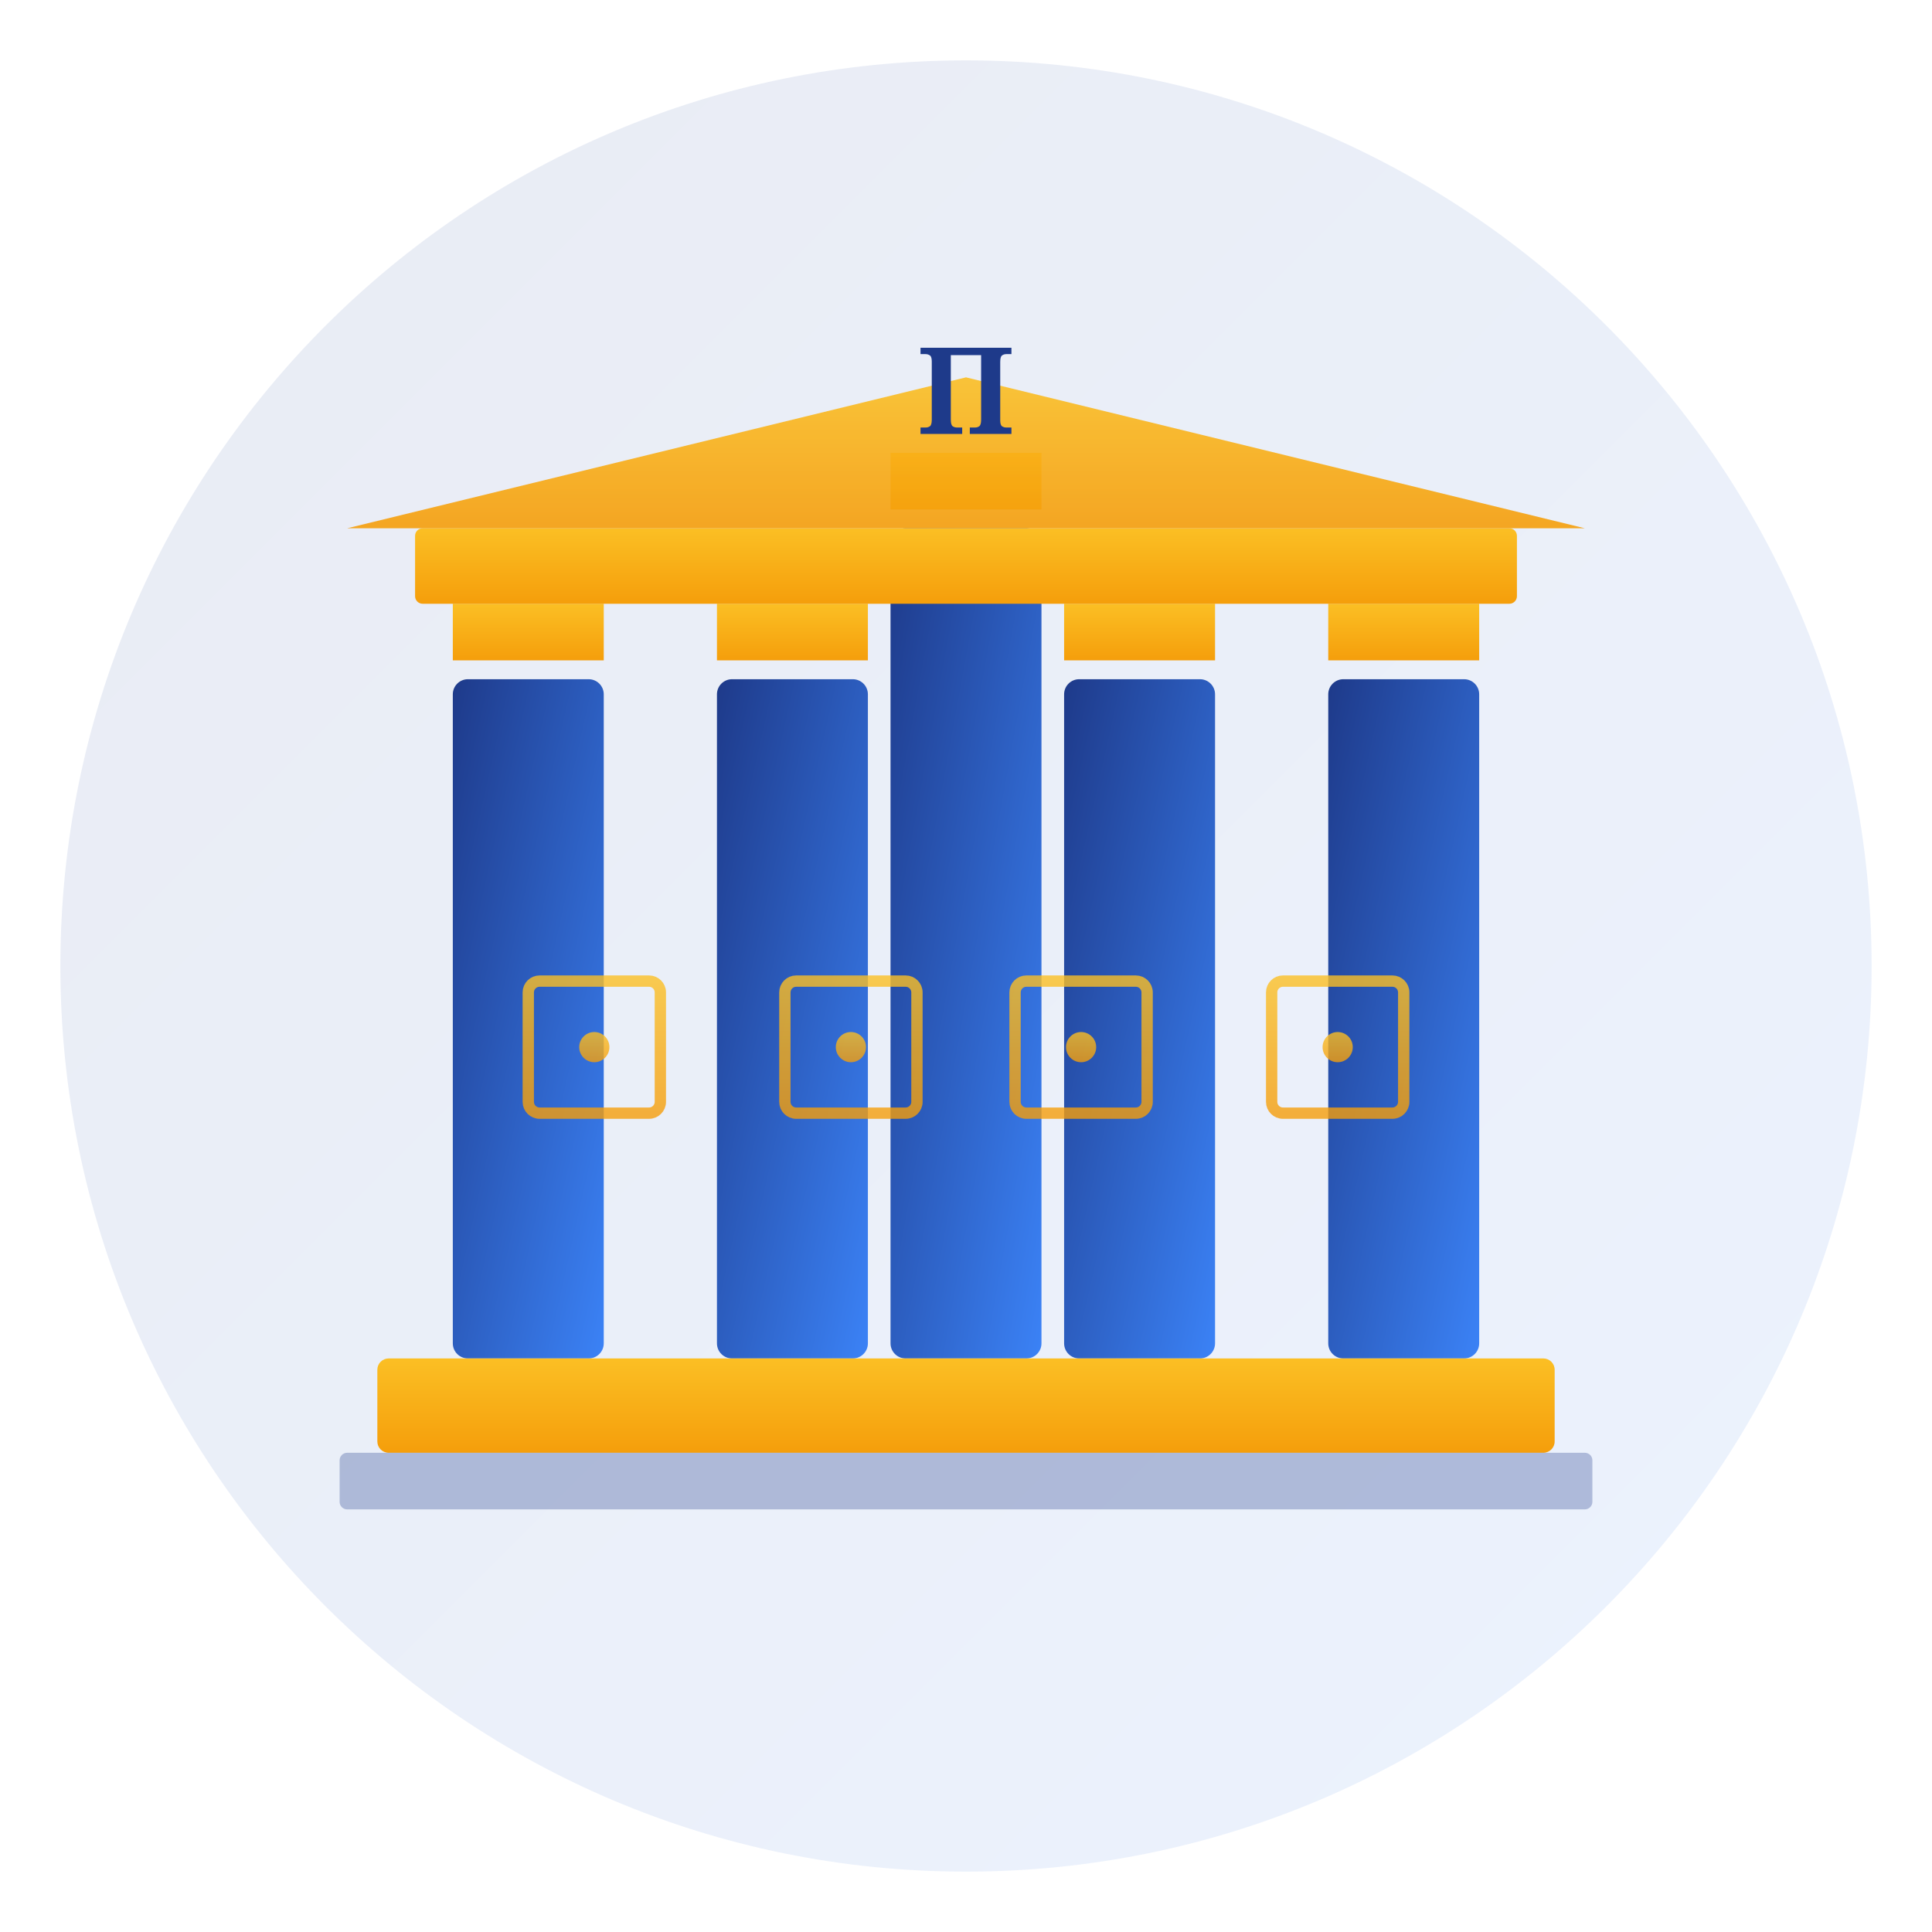
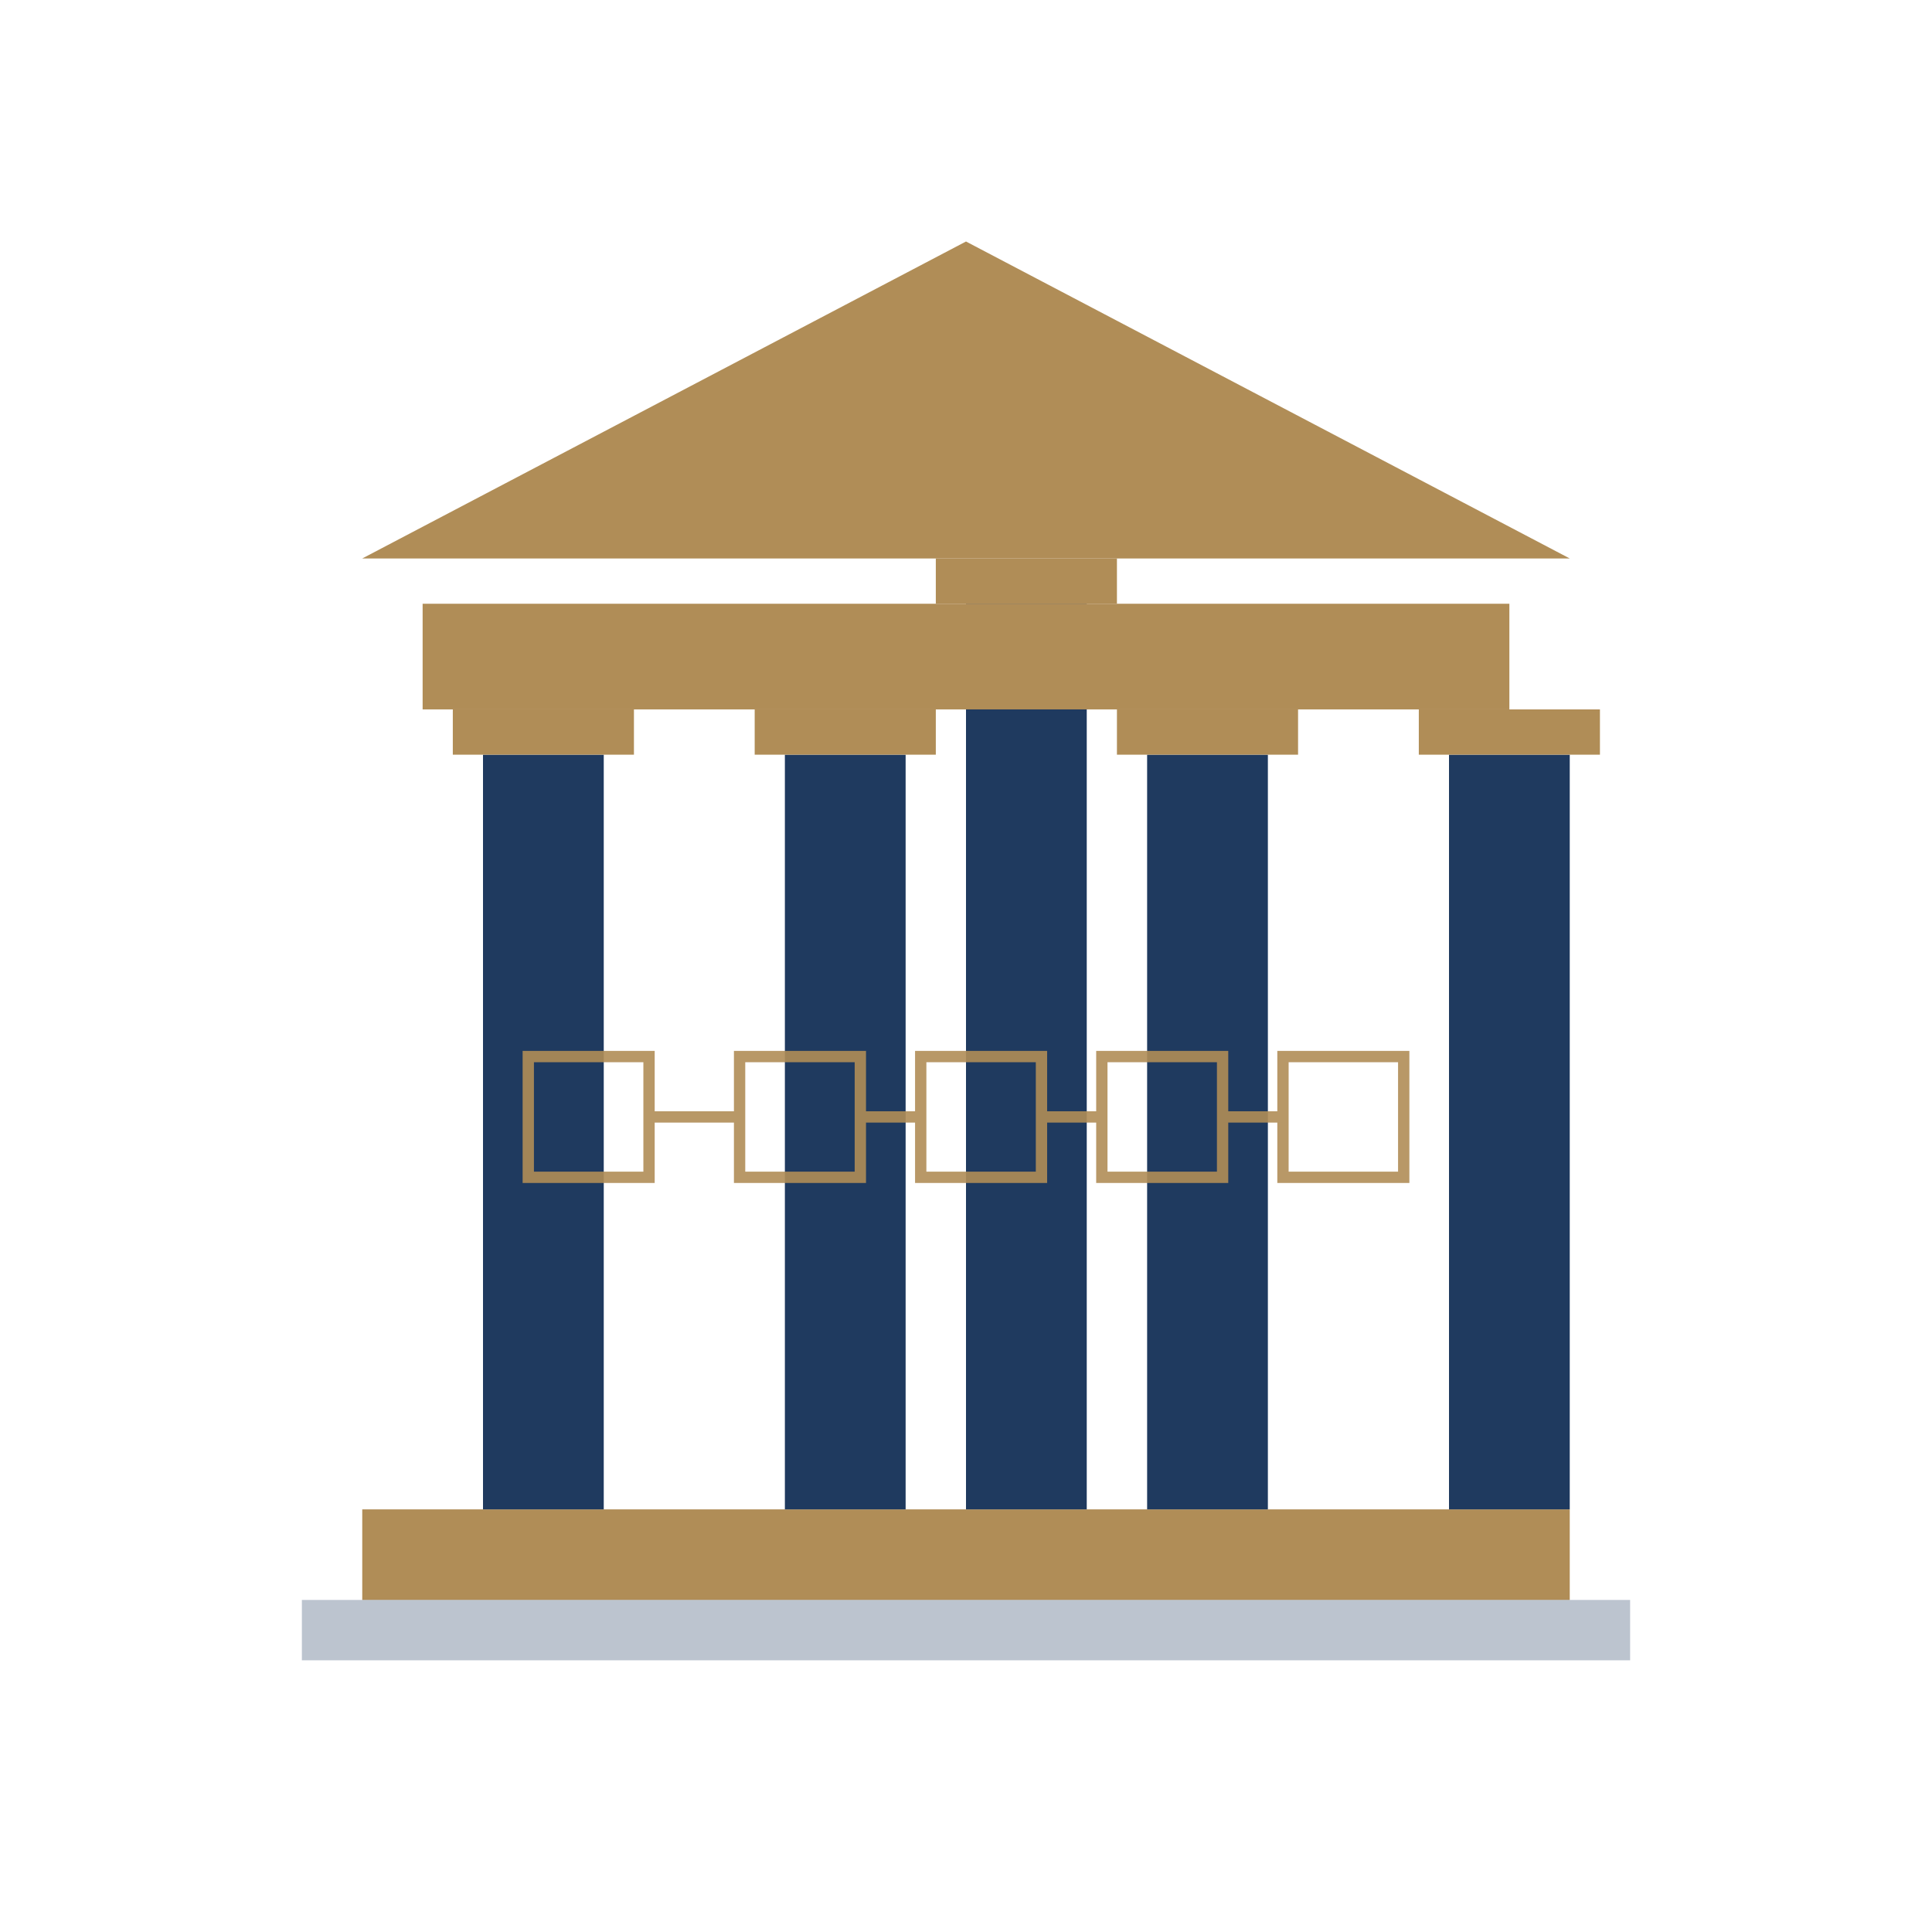
<svg xmlns="http://www.w3.org/2000/svg" width="512" height="512" viewBox="0 0 512 512">
  <defs>
-     <linearGradient id="gradient1" x1="0%" y1="0%" x2="100%" y2="100%">
-       <stop offset="0%" style="stop-color:#1e3a8a;stop-opacity:1" />
-       <stop offset="100%" style="stop-color:#3b82f6;stop-opacity:1" />
-     </linearGradient>
-     <linearGradient id="gradient2" x1="0%" y1="0%" x2="0%" y2="100%">
-       <stop offset="0%" style="stop-color:#fbbf24;stop-opacity:1" />
-       <stop offset="100%" style="stop-color:#f59e0b;stop-opacity:1" />
-     </linearGradient>
+     <style>
+       .primary { fill: #1F3A5F; }
+       .accent { fill: #B08D57; }
+     </style>
  </defs>
-   <circle cx="256" cy="256" r="240" fill="url(#gradient1)" opacity="0.1" />
-   <g id="columns">
-     <rect x="120" y="180" width="40" height="180" fill="url(#gradient1)" rx="4" />
-     <rect x="120" y="160" width="40" height="15" fill="url(#gradient2)" />
-     <rect x="190" y="180" width="40" height="180" fill="url(#gradient1)" rx="4" />
-     <rect x="190" y="160" width="40" height="15" fill="url(#gradient2)" />
-     <rect x="236" y="140" width="40" height="220" fill="url(#gradient1)" rx="4" />
-     <rect x="236" y="120" width="40" height="15" fill="url(#gradient2)" />
-     <rect x="282" y="180" width="40" height="180" fill="url(#gradient1)" rx="4" />
-     <rect x="282" y="160" width="40" height="15" fill="url(#gradient2)" />
-     <rect x="352" y="180" width="40" height="180" fill="url(#gradient1)" rx="4" />
-     <rect x="352" y="160" width="40" height="15" fill="url(#gradient2)" />
+   <rect x="96" y="400" width="320" height="24" class="accent" />
+   <rect x="80" y="424" width="352" height="16" class="primary" opacity="0.3" />
+   <rect x="128" y="200" width="32" height="200" class="primary" />
+   <rect x="208" y="200" width="32" height="200" class="primary" />
+   <rect x="256" y="160" width="32" height="240" class="primary" />
+   <rect x="304" y="200" width="32" height="200" class="primary" />
+   <rect x="384" y="200" width="32" height="200" class="primary" />
+   <rect x="120" y="188" width="48" height="12" class="accent" />
+   <rect x="200" y="188" width="48" height="12" class="accent" />
+   <rect x="248" y="148" width="48" height="12" class="accent" />
+   <rect x="296" y="188" width="48" height="12" class="accent" />
+   <rect x="376" y="188" width="48" height="12" class="accent" />
+   <rect x="112" y="160" width="288" height="28" class="accent" />
+   <path d="M 256 64 L 416 148 L 96 148 Z" class="accent" />
+   <g opacity="0.9">
+     <rect x="140" y="280" width="32" height="32" fill="none" stroke="#B08D57" stroke-width="3" />
+     <rect x="196" y="280" width="32" height="32" fill="none" stroke="#B08D57" stroke-width="3" />
+     <rect x="244" y="280" width="32" height="32" fill="none" stroke="#B08D57" stroke-width="3" />
+     <rect x="292" y="280" width="32" height="32" fill="none" stroke="#B08D57" stroke-width="3" />
+     <rect x="340" y="280" width="32" height="32" fill="none" stroke="#B08D57" stroke-width="3" />
+     <line x1="172" y1="296" x2="196" y2="296" stroke="#B08D57" stroke-width="3" />
+     <line x1="228" y1="296" x2="244" y2="296" stroke="#B08D57" stroke-width="3" />
+     <line x1="276" y1="296" x2="292" y2="296" stroke="#B08D57" stroke-width="3" />
+     <line x1="324" y1="296" x2="340" y2="296" stroke="#B08D57" stroke-width="3" />
  </g>
-   <rect x="110" y="140" width="292" height="20" fill="url(#gradient2)" rx="2" />
-   <rect x="100" y="360" width="312" height="25" fill="url(#gradient2)" rx="3" />
-   <rect x="90" y="385" width="332" height="15" fill="#1e3a8a" opacity="0.3" rx="2" />
-   <g id="chain" opacity="0.8">
-     <rect x="140" y="260" width="35" height="35" fill="none" stroke="url(#gradient2)" stroke-width="3" rx="3" />
-     <circle cx="157.5" cy="277.5" r="4" fill="url(#gradient2)" />
-     <rect x="208" y="260" width="35" height="35" fill="none" stroke="url(#gradient2)" stroke-width="3" rx="3" />
-     <circle cx="225.5" cy="277.5" r="4" fill="url(#gradient2)" />
-     <rect x="269" y="260" width="35" height="35" fill="none" stroke="url(#gradient2)" stroke-width="3" rx="3" />
-     <circle cx="286.5" cy="277.5" r="4" fill="url(#gradient2)" />
-     <rect x="337" y="260" width="35" height="35" fill="none" stroke="url(#gradient2)" stroke-width="3" rx="3" />
-     <circle cx="354.5" cy="277.5" r="4" fill="url(#gradient2)" />
-     <line x1="175" y1="277.5" x2="208" y2="277.5" stroke="url(#gradient2)" stroke-width="2" />
-     <line x1="243" y1="277.5" x2="269" y2="277.5" stroke="url(#gradient2)" stroke-width="2" />
-     <line x1="304" y1="277.5" x2="337" y2="277.5" stroke="url(#gradient2)" stroke-width="2" />
-   </g>
-   <path d="M 256 100 L 420 140 L 92 140 Z" fill="url(#gradient2)" opacity="0.9" />
-   <text x="256" y="115" font-family="serif" font-size="32" font-weight="bold" fill="#1e3a8a" text-anchor="middle">Π</text>
</svg>
